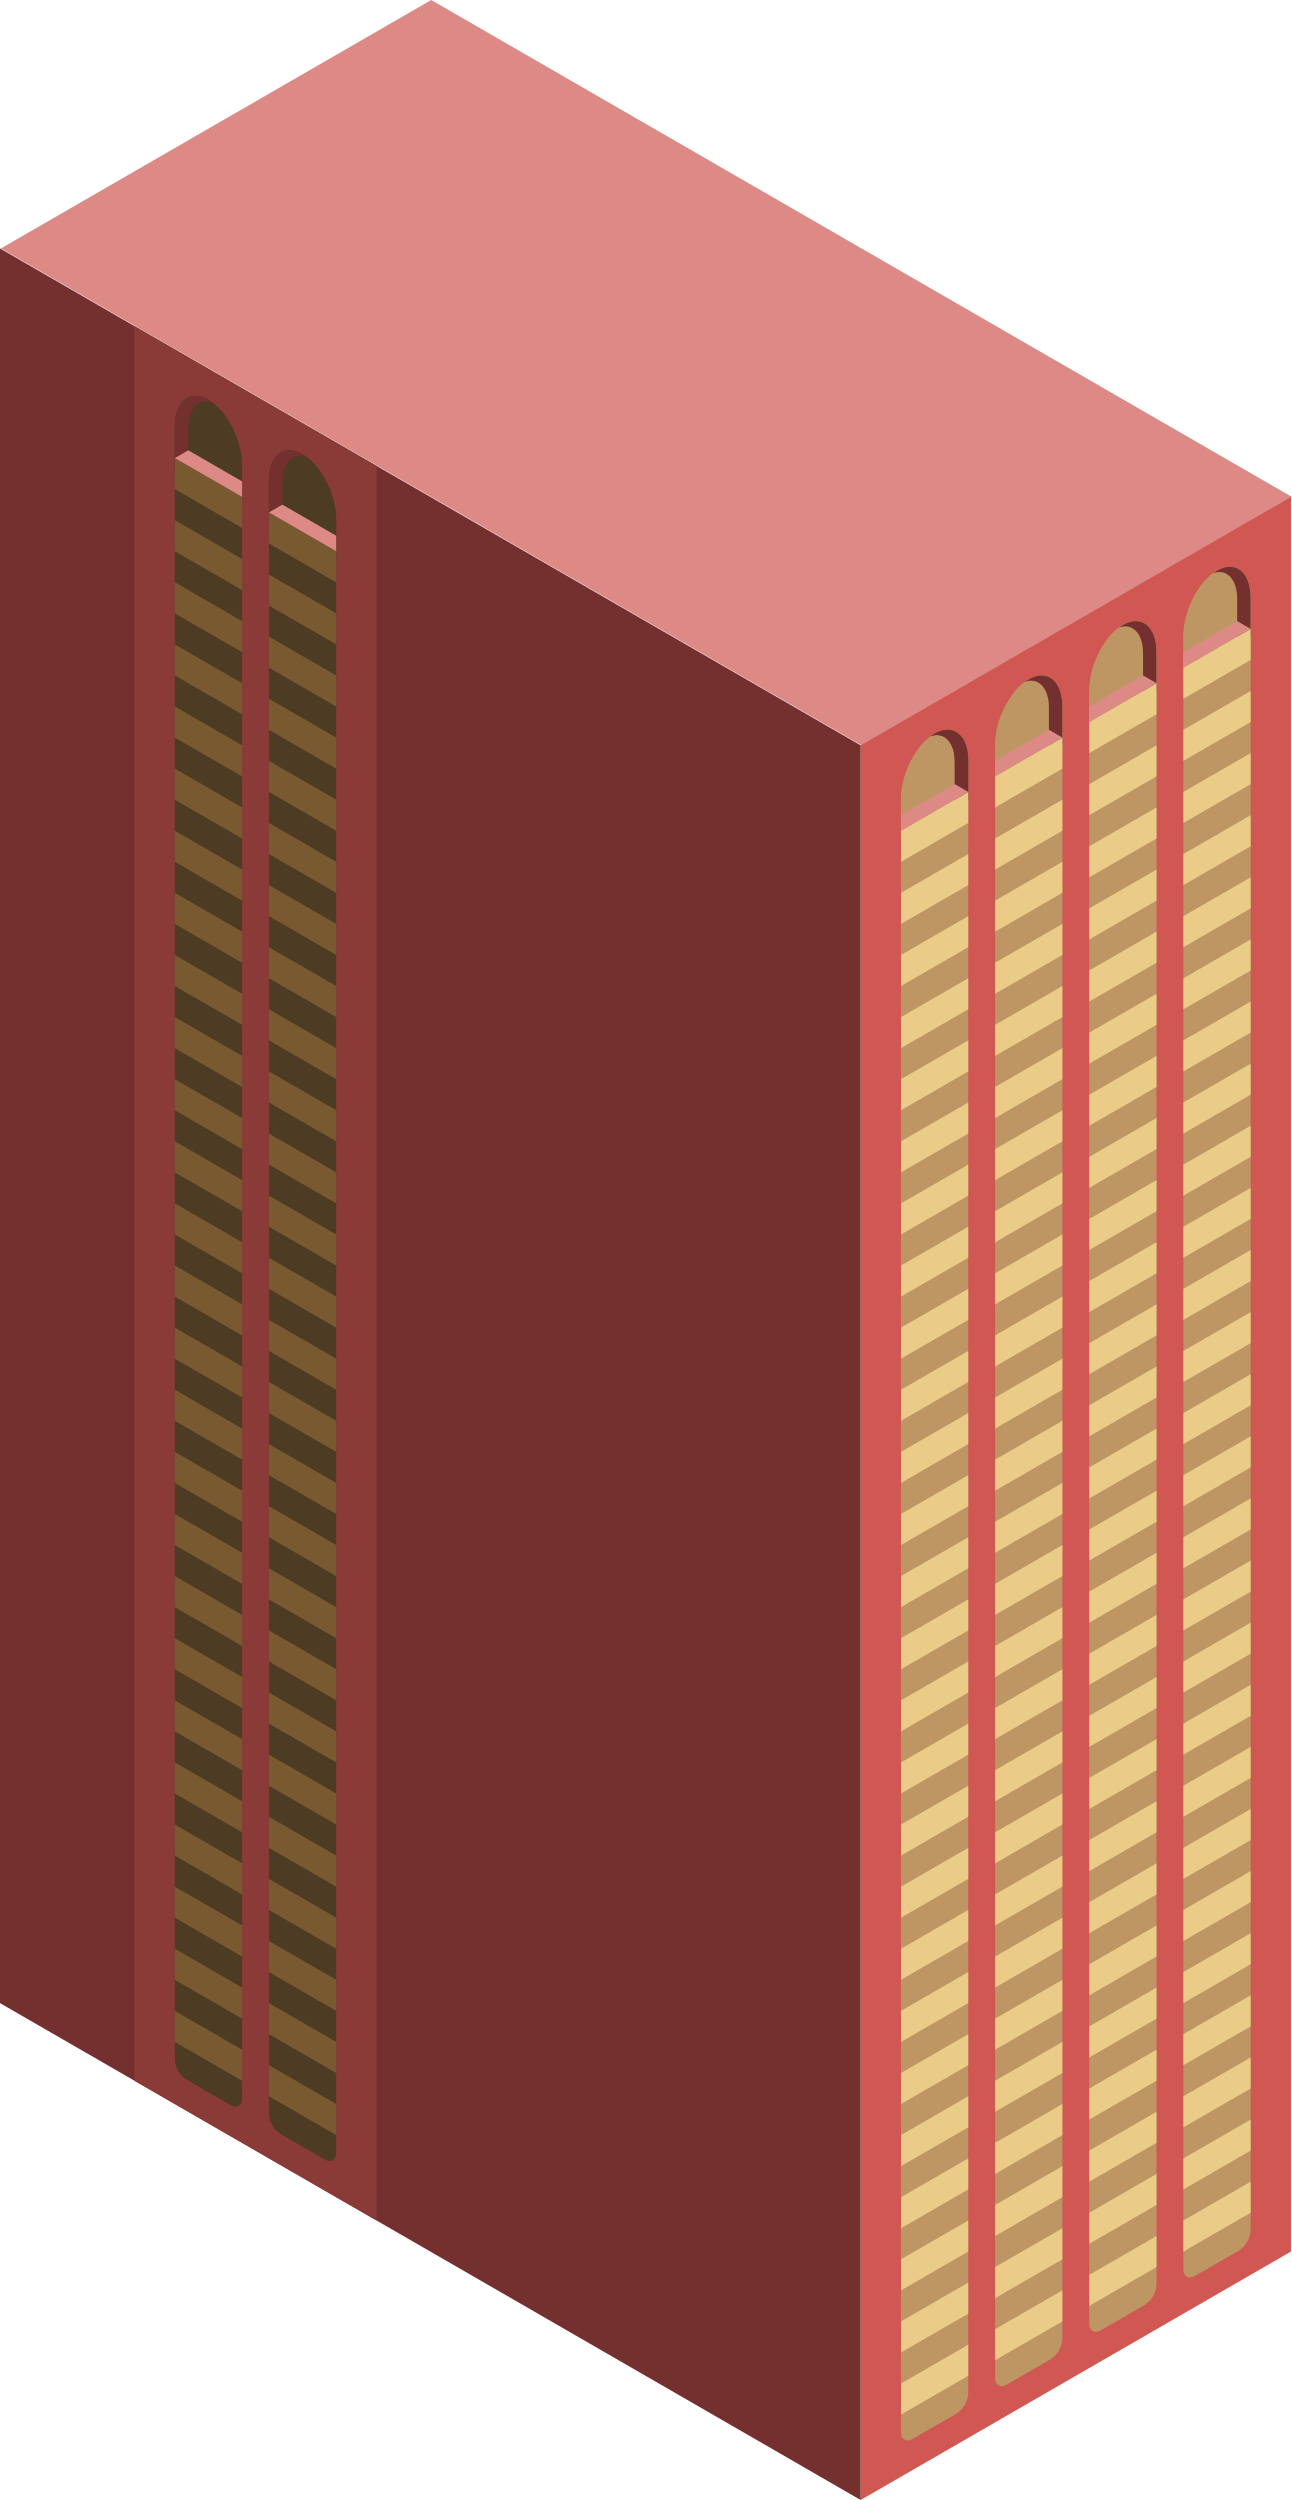
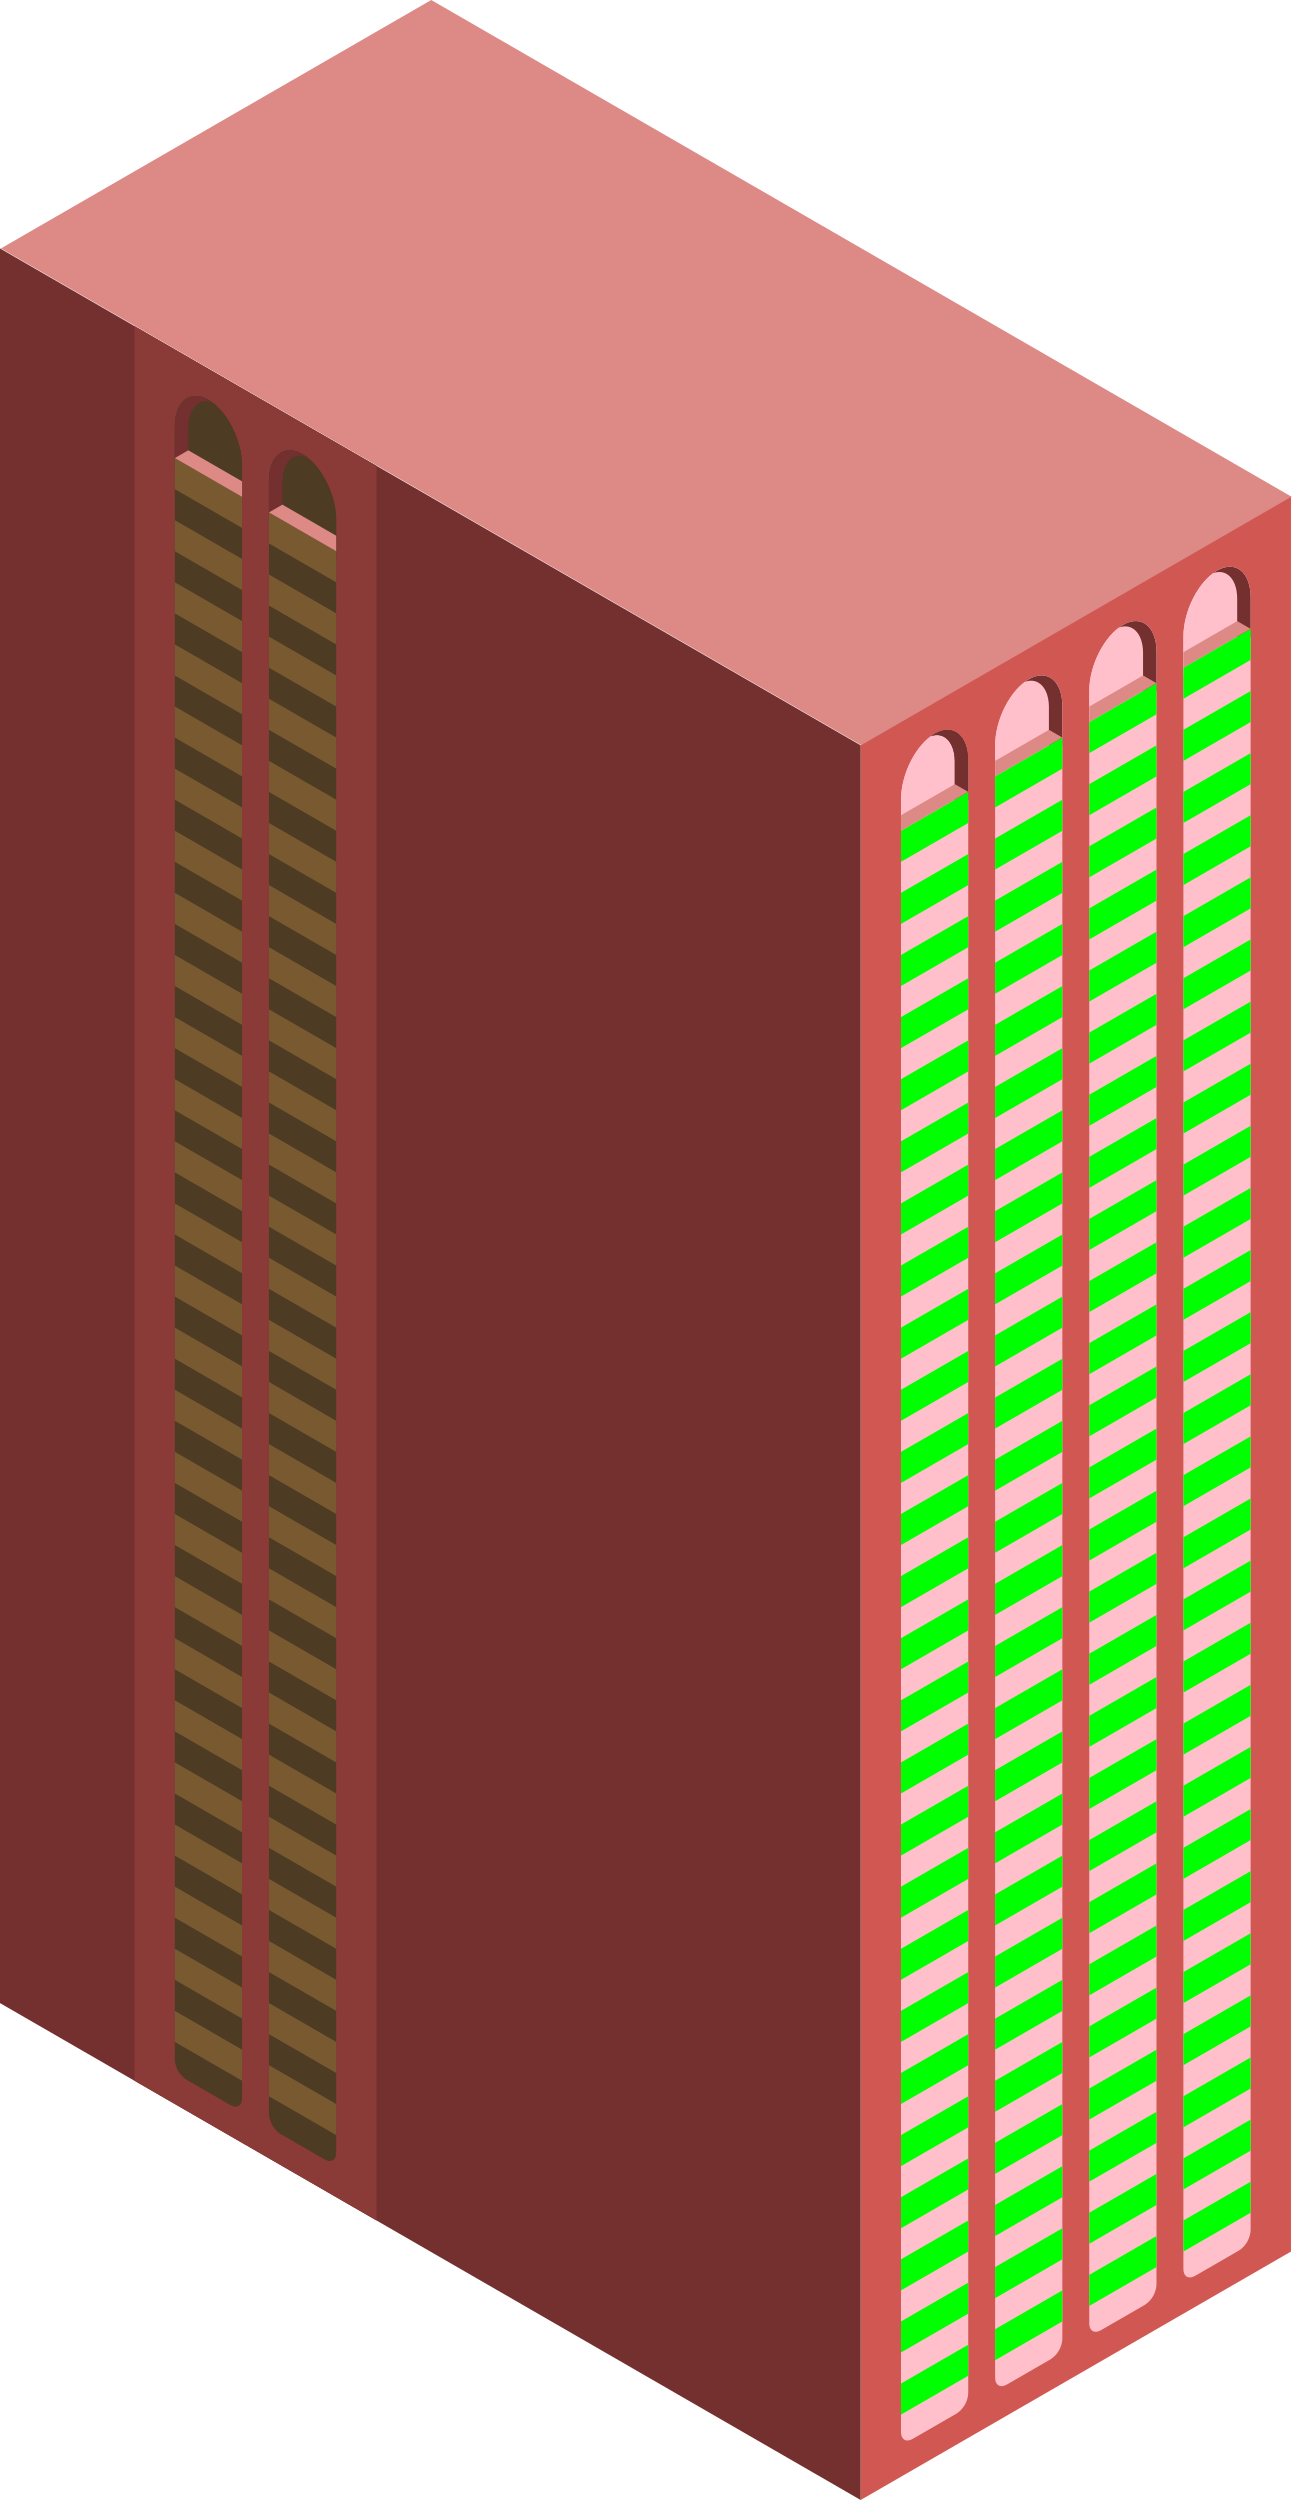
<svg xmlns="http://www.w3.org/2000/svg" id="Layer_1" data-name="Layer 1" viewBox="0 0 480.333 929.534">
  <defs>
    <style>
      .cls-1 {
        fill: none;
      }

      .top-prim {
        fill: #dd8a87;
      }

      .exterior-R-prim {
        fill: #d05752;
      }

      .exterior-L-prim {
        fill: #73302e;
      }

      .window-R-prim {
-         fill: #bd9664;
+         fill: pink;
      }

      .cls-2 {
        clip-path: url(#clip-path);
      }

      .window-R-light {
-         fill: #eacb87;
+         fill: lime;
      }

      .cls-3 {
        clip-path: url(#clip-path-2);
      }

      .cls-4 {
        clip-path: url(#clip-path-3);
      }

      .cls-5 {
        clip-path: url(#clip-path-4);
      }

      .exterior-L-light {
        fill: #8a3a37;
      }

      .window-L-prim {
        fill: #4d3b24;
      }

      .cls-6 {
        clip-path: url(#clip-path-5);
      }

      .window-L-light {
        fill: #795a30;
      }

      .cls-7 {
        clip-path: url(#clip-path-6);
      }
    </style>
    <clipPath id="clip-path">
      <path class="cls-1" d="M335,297.335h0c0-9.559,5.601-20.554,12.5-24.537h0c6.899-3.983,12.5.544,12.5,10.104h0v14.434l-25,14.434Z" />
    </clipPath>
    <clipPath id="clip-path-2">
      <path class="cls-1" d="M405,256.921h0c0-9.559,5.601-20.554,12.5-24.537h0c6.899-3.983,12.5.544,12.5,10.104h0v14.434l-25,14.434Z" />
    </clipPath>
    <clipPath id="clip-path-3">
      <path class="cls-1" d="M370,277.128h0c0-9.56,5.601-20.554,12.5-24.537h0c6.899-3.983,12.5.544,12.5,10.104h0v14.434l-25,14.434Z" />
    </clipPath>
    <clipPath id="clip-path-4">
      <path class="cls-1" d="M440,236.714h0c0-9.559,5.601-20.554,12.5-24.537h0c6.899-3.983,12.5.544,12.5,10.104h0v14.434l-25,14.434Z" />
    </clipPath>
    <clipPath id="clip-path-5">
      <path class="cls-1" d="M125,193.412h0c0-9.559-5.601-20.554-12.5-24.537h0c-6.899-3.983-12.5.544-12.5,10.104h0v14.434l25,14.434Z" />
    </clipPath>
    <clipPath id="clip-path-6">
      <path class="cls-1" d="M90,173.205h0c0-9.559-5.601-20.554-12.5-24.537h0c-6.899-3.983-12.5.544-12.5,10.104h0v14.434l25,14.434Z" />
    </clipPath>
  </defs>
  <path id="anchor_0_277.128_480" class="top-prim" d="M.333,92.376,160.333,0l320,184.752-160,92.376Z" />
  <path id="Path" class="exterior-R-prim" d="M320,277.128l160-92.376V837.158L320,929.534Z" />
  <path id="Path-2" data-name="Path" class="exterior-L-prim" d="M0,92.376,320,277.128V929.534L0,744.782Z" />
  <path id="Path-3" data-name="Path" class="window-R-prim" d="M335,297.335h0c0-9.559,5.601-20.554,12.5-24.537h0c6.899-3.983,12.5.544,12.5,10.104h0V889.893a9.607,9.607,0,0,1-4.33,7.5l-16.34,9.434c-2.382,1.375-4.33.25-4.33-2.5Z" />
  <path id="Path-4" data-name="Path" class="window-R-prim" d="M405,256.921h0c0-9.559,5.601-20.554,12.5-24.537h0c6.899-3.983,12.5.544,12.5,10.104h0V849.478a9.607,9.607,0,0,1-4.33,7.5l-16.34,9.434c-2.382,1.375-4.33.25-4.33-2.5Z" />
  <path id="Path-5" data-name="Path" class="window-R-prim" d="M370,277.128h0c0-9.56,5.601-20.554,12.5-24.537h0c6.899-3.983,12.5.544,12.5,10.104h0V869.686a9.607,9.607,0,0,1-4.33,7.5L374.33,886.62c-2.382,1.375-4.33.25-4.33-2.5Z" />
  <path id="Path-6" data-name="Path" class="window-R-prim" d="M440,236.714h0c0-9.559,5.601-20.554,12.5-24.537h0c6.899-3.983,12.5.544,12.5,10.104h0V829.271a9.606,9.606,0,0,1-4.33,7.5l-16.34,9.434c-2.382,1.375-4.33.25-4.33-2.5Z" />
  <path id="Mask" class="window-R-prim" d="M335,297.335h0c0-9.559,5.601-20.554,12.5-24.537h0c6.899-3.983,12.5.544,12.5,10.104h0v14.434l-25,14.434Z" />
  <g class="cls-2">
    <g>
      <path id="Path-7" data-name="Path" class="exterior-L-prim" d="M360,334.86l-5-2.884V282.902c-.125-7.825-4.875-11.463-10-8.663l15-8.66Z" />
      <path id="Path-8" data-name="Path" class="exterior-L-prim" d="M360,334.86l-5-2.884V282.902c-.125-7.825-4.875-11.463-10-8.663l15-8.66Z" />
    </g>
  </g>
  <path id="Path-9" data-name="Path" class="window-R-light" d="M335,320.429l25-14.434v-11.547l-25,14.434Z" />
  <path id="Path-10" data-name="Path" class="top-prim" d="M335,308.882l25-14.434-5-2.887-20,11.547Z" />
  <path id="Mask-2" data-name="Mask" class="window-R-prim" d="M405,256.921h0c0-9.559,5.601-20.554,12.5-24.537h0c6.899-3.983,12.5.544,12.5,10.104h0v14.434l-25,14.434Z" />
  <g class="cls-3">
    <path id="Path-11" data-name="Path" class="exterior-L-prim" d="M430,294.446l-5-2.884V242.487c-.125-7.825-4.875-11.463-10-8.663l15-8.66Z" />
  </g>
  <path id="Path-12" data-name="Path" class="window-R-light" d="M405,280.015l25-14.434v-11.547l-25,14.434Z" />
  <path id="Path-13" data-name="Path" class="top-prim" d="M405,268.468l25-14.434-5-2.887-20,11.547Z" />
  <path id="Mask-3" data-name="Mask" class="window-R-prim" d="M370,277.128h0c0-9.56,5.601-20.554,12.5-24.537h0c6.899-3.983,12.5.544,12.5,10.104h0v14.434l-25,14.434Z" />
  <g class="cls-4">
    <path id="Path-14" data-name="Path" class="exterior-L-prim" d="M395,314.653l-5-2.884V262.694c-.125-7.825-4.875-11.463-10-8.663l15-8.66Z" />
  </g>
  <path id="Path-15" data-name="Path" class="window-R-light" d="M370,300.222l25-14.434v-11.547l-25,14.434Z" />
  <path id="Path-16" data-name="Path" class="top-prim" d="M370,288.675l25-14.434-5-2.887-20,11.547Z" />
  <path id="Mask-4" data-name="Mask" class="window-R-prim" d="M440,236.714h0c0-9.559,5.601-20.554,12.5-24.537h0c6.899-3.983,12.5.544,12.5,10.104h0v14.434l-25,14.434Z" />
  <g class="cls-5">
    <path id="Path-17" data-name="Path" class="exterior-L-prim" d="M465,274.239l-5-2.884V222.28c-.125-7.825-4.875-11.463-10-8.663l15-8.66Z" />
  </g>
  <path id="Path-18" data-name="Path" class="window-R-light" d="M440,259.808l25-14.434v-11.547l-25,14.434Z" />
  <path id="Path-19" data-name="Path" class="top-prim" d="M440,248.261l25-14.434-5-2.887-20,11.547Z" />
  <path id="Path-20" data-name="Path" class="window-R-light" d="M335,343.524,360,329.09v-11.547l-25,14.434Z" />
  <path id="Path-21" data-name="Path" class="window-R-light" d="M405,303.109l25-14.434v-11.547l-25,14.434Z" />
  <path id="Path-22" data-name="Path" class="window-R-light" d="M370,323.316l25-14.434V297.335l-25,14.434Z" />
  <path id="Path-23" data-name="Path" class="window-R-light" d="M440,282.902l25-14.434v-11.547l-25,14.434Z" />
  <path id="Path-24" data-name="Path" class="window-R-light" d="M335,366.618l25-14.434v-11.547l-25,14.434Z" />
  <path id="Path-25" data-name="Path" class="window-R-light" d="M405,326.203l25-14.434v-11.547l-25,14.434Z" />
  <path id="Path-26" data-name="Path" class="window-R-light" d="M370,346.41l25-14.434V320.429l-25,14.434Z" />
  <path id="Path-27" data-name="Path" class="window-R-light" d="M440,305.996l25-14.434v-11.547l-25,14.434Z" />
  <path id="Path-28" data-name="Path" class="window-R-light" d="M335,389.712l25-14.434v-11.547l-25,14.434Z" />
  <path id="Path-29" data-name="Path" class="window-R-light" d="M405,349.297l25-14.434v-11.547L405,337.75Z" />
  <path id="Path-30" data-name="Path" class="window-R-light" d="M370,369.504l25-14.434v-11.547l-25,14.434Z" />
  <path id="Path-31" data-name="Path" class="window-R-light" d="M440,329.09l25-14.434V303.109l-25,14.434Z" />
  <path id="Path-32" data-name="Path" class="window-R-light" d="M335,412.805l25-14.434v-11.547l-25,14.434Z" />
  <path id="Path-33" data-name="Path" class="window-R-light" d="M405,372.391l25-14.434V346.41L405,360.844Z" />
  <path id="Path-34" data-name="Path" class="window-R-light" d="M370,392.598l25-14.434V366.617l-25,14.434Z" />
  <path id="Path-35" data-name="Path" class="window-R-light" d="M440,352.184,465,337.75V326.203l-25,14.434Z" />
  <path id="Path-36" data-name="Path" class="window-R-light" d="M335,435.9l25-14.434V409.919l-25,14.434Z" />
  <path id="Path-37" data-name="Path" class="window-R-light" d="M405,395.485l25-14.434v-11.547L405,383.938Z" />
  <path id="Path-38" data-name="Path" class="window-R-light" d="M370,415.692l25-14.434v-11.547l-25,14.434Z" />
  <path id="Path-39" data-name="Path" class="window-R-light" d="M440,375.278l25-14.434V349.297l-25,14.434Z" />
  <path id="Path-40" data-name="Path" class="window-R-light" d="M335,458.993,360,444.56V433.013l-25,14.434Z" />
  <path id="Path-41" data-name="Path" class="window-R-light" d="M405,418.579l25-14.434v-11.547L405,407.032Z" />
  <path id="Path-42" data-name="Path" class="window-R-light" d="M370,438.786l25-14.434v-11.547l-25,14.434Z" />
  <path id="Path-43" data-name="Path" class="window-R-light" d="M440,398.372l25-14.434V372.391l-25,14.434Z" />
  <path id="Path-44" data-name="Path" class="window-R-light" d="M335,482.087l25-14.434V456.107l-25,14.434Z" />
  <path id="Path-45" data-name="Path" class="window-R-light" d="M405,441.673l25-14.434v-11.547L405,430.126Z" />
  <path id="Path-46" data-name="Path" class="window-R-light" d="M370,461.88l25-14.434V435.9l-25,14.434Z" />
  <path id="Path-47" data-name="Path" class="window-R-light" d="M440,421.466l25-14.434V395.485l-25,14.434Z" />
  <path id="Path-48" data-name="Path" class="window-R-light" d="M335,505.182l25-14.434v-11.547l-25,14.434Z" />
  <path id="Path-49" data-name="Path" class="window-R-light" d="M405,464.767l25-14.434V438.786L405,453.22Z" />
  <path id="Path-50" data-name="Path" class="window-R-light" d="M370,484.974l25-14.434v-11.547l-25,14.434Z" />
  <path id="Path-51" data-name="Path" class="window-R-light" d="M440,444.56l25-14.434V418.579l-25,14.434Z" />
  <path id="Path-52" data-name="Path" class="window-R-light" d="M335,528.275l25-14.434v-11.547l-25,14.434Z" />
  <path id="Path-53" data-name="Path" class="window-R-light" d="M405,487.861l25-14.434V461.88L405,476.314Z" />
  <path id="Path-54" data-name="Path" class="window-R-light" d="M370,508.068l25-14.434v-11.547l-25,14.434Z" />
  <path id="Path-55" data-name="Path" class="window-R-light" d="M440,467.654,465,453.22V441.673l-25,14.434Z" />
  <path id="Path-56" data-name="Path" class="window-R-light" d="M335,551.37l25-14.434v-11.547l-25,14.434Z" />
  <path id="Path-57" data-name="Path" class="window-R-light" d="M405,510.955l25-14.434v-11.547L405,499.408Z" />
  <path id="Path-58" data-name="Path" class="window-R-light" d="M370,531.162l25-14.434V505.182l-25,14.434Z" />
  <path id="Path-59" data-name="Path" class="window-R-light" d="M440,490.748l25-14.434V464.767l-25,14.434Z" />
  <path id="Path-60" data-name="Path" class="window-R-light" d="M335,574.463,360,560.03v-11.547l-25,14.434Z" />
  <path id="Path-61" data-name="Path" class="window-R-light" d="M405,534.049l25-14.434v-11.547L405,522.502Z" />
  <path id="Path-62" data-name="Path" class="window-R-light" d="M370,554.256l25-14.434v-11.547l-25,14.434Z" />
  <path id="Path-63" data-name="Path" class="window-R-light" d="M440,513.842l25-14.434V487.861l-25,14.434Z" />
  <path id="Path-64" data-name="Path" class="window-R-light" d="M335,597.558l25-14.434v-11.547l-25,14.434Z" />
  <path id="Path-65" data-name="Path" class="window-R-light" d="M405,557.143l25-14.434v-11.547L405,545.596Z" />
  <path id="Path-66" data-name="Path" class="window-R-light" d="M370,577.35l25-14.434V551.37l-25,14.434Z" />
  <path id="Path-67" data-name="Path" class="window-R-light" d="M440,536.936l25-14.434V510.955l-25,14.434Z" />
  <path id="Path-68" data-name="Path" class="window-R-light" d="M335,620.652l25-14.434v-11.547l-25,14.434Z" />
  <path id="Path-69" data-name="Path" class="window-R-light" d="M405,580.237l25-14.434v-11.547L405,568.69Z" />
  <path id="Path-70" data-name="Path" class="window-R-light" d="M370,600.444l25-14.434v-11.547l-25,14.434Z" />
  <path id="Path-71" data-name="Path" class="window-R-light" d="M440,560.03l25-14.434V534.049l-25,14.434Z" />
  <path id="Path-72" data-name="Path" class="window-R-light" d="M335,643.746l25-14.434V617.765l-25,14.434Z" />
  <path id="Path-73" data-name="Path" class="window-R-light" d="M405,603.331l25-14.434V577.35l-25,14.434Z" />
  <path id="Path-74" data-name="Path" class="window-R-light" d="M370,623.538l25-14.434v-11.547l-25,14.434Z" />
  <path id="Path-75" data-name="Path" class="window-R-light" d="M440,583.124,465,568.69v-11.547l-25,14.434Z" />
  <path id="Path-76" data-name="Path" class="window-R-light" d="M335,666.84l25-14.434v-11.547l-25,14.434Z" />
  <path id="Path-77" data-name="Path" class="window-R-light" d="M405,626.425l25-14.434v-11.547l-25,14.434Z" />
  <path id="Path-78" data-name="Path" class="window-R-light" d="M370,646.632l25-14.434v-11.547l-25,14.434Z" />
  <path id="Path-79" data-name="Path" class="window-R-light" d="M440,606.218l25-14.434V580.237l-25,14.434Z" />
  <path id="Path-80" data-name="Path" class="window-R-light" d="M335,689.934,360,675.5V663.953l-25,14.434Z" />
  <path id="Path-81" data-name="Path" class="window-R-light" d="M405,649.519l25-14.434V623.538l-25,14.434Z" />
  <path id="Path-82" data-name="Path" class="window-R-light" d="M370,669.726l25-14.434v-11.547l-25,14.434Z" />
  <path id="Path-83" data-name="Path" class="window-R-light" d="M440,629.312l25-14.434v-11.547l-25,14.434Z" />
  <path id="Path-84" data-name="Path" class="window-R-light" d="M335,713.028l25-14.434v-11.547l-25,14.434Z" />
  <path id="Path-85" data-name="Path" class="window-R-light" d="M405,672.613l25-14.434V646.632l-25,14.434Z" />
  <path id="Path-86" data-name="Path" class="window-R-light" d="M370,692.82l25-14.434V666.84l-25,14.434Z" />
  <path id="Path-87" data-name="Path" class="window-R-light" d="M440,652.406l25-14.434v-11.547l-25,14.434Z" />
  <path id="Path-88" data-name="Path" class="window-R-light" d="M335,736.122l25-14.434v-11.547l-25,14.434Z" />
  <path id="Path-89" data-name="Path" class="window-R-light" d="M405,695.707l25-14.434v-11.547L405,684.16Z" />
  <path id="Path-90" data-name="Path" class="window-R-light" d="M370,715.914l25-14.434v-11.547l-25,14.434Z" />
  <path id="Path-91" data-name="Path" class="window-R-light" d="M440,675.5l25-14.434v-11.547l-25,14.434Z" />
  <path id="Path-92" data-name="Path" class="window-R-light" d="M335,759.216l25-14.434v-11.547l-25,14.434Z" />
  <path id="Path-93" data-name="Path" class="window-R-light" d="M405,718.801l25-14.434V692.82l-25,14.434Z" />
  <path id="Path-94" data-name="Path" class="window-R-light" d="M370,739.008l25-14.434V713.028l-25,14.434Z" />
  <path id="Path-95" data-name="Path" class="window-R-light" d="M440,698.594,465,684.16v-11.547l-25,14.434Z" />
  <path id="Path-96" data-name="Path" class="window-R-light" d="M335,782.31l25-14.434v-11.547l-25,14.434Z" />
  <path id="Path-97" data-name="Path" class="window-R-light" d="M405,741.895l25-14.434v-11.547l-25,14.434Z" />
  <path id="Path-98" data-name="Path" class="window-R-light" d="M370,762.102l25-14.434V736.122l-25,14.434Z" />
  <path id="Path-99" data-name="Path" class="window-R-light" d="M440,721.688l25-14.434v-11.547l-25,14.434Z" />
  <path id="Path-100" data-name="Path" class="window-R-light" d="M335,805.404,360,790.97v-11.547l-25,14.434Z" />
  <path id="Path-101" data-name="Path" class="window-R-light" d="M405,764.989l25-14.434v-11.547l-25,14.434Z" />
  <path id="Path-102" data-name="Path" class="window-R-light" d="M370,785.196l25-14.434V759.216l-25,14.434Z" />
  <path id="Path-103" data-name="Path" class="window-R-light" d="M440,744.782l25-14.434v-11.547l-25,14.434Z" />
  <path id="Path-104" data-name="Path" class="window-R-light" d="M335,828.498l25-14.434v-11.547l-25,14.434Z" />
  <path id="Path-105" data-name="Path" class="window-R-light" d="M405,788.083l25-14.434v-11.547l-25,14.434Z" />
  <path id="Path-106" data-name="Path" class="window-R-light" d="M370,808.29l25-14.434V782.31l-25,14.434Z" />
  <path id="Path-107" data-name="Path" class="window-R-light" d="M440,767.876l25-14.434v-11.547l-25,14.434Z" />
  <path id="Path-108" data-name="Path" class="window-R-light" d="M335,851.592l25-14.434v-11.547l-25,14.434Z" />
  <path id="Path-109" data-name="Path" class="window-R-light" d="M405,811.177l25-14.434v-11.547L405,799.63Z" />
  <path id="Path-110" data-name="Path" class="window-R-light" d="M370,831.384l25-14.434V805.404l-25,14.434Z" />
  <path id="Path-111" data-name="Path" class="window-R-light" d="M440,790.97l25-14.434V764.989l-25,14.434Z" />
  <path id="Path-112" data-name="Path" class="window-R-light" d="M335,874.686l25-14.434v-11.547l-25,14.434Z" />
  <path id="Path-113" data-name="Path" class="window-R-light" d="M405,834.271l25-14.434V808.29l-25,14.434Z" />
  <path id="Path-114" data-name="Path" class="window-R-light" d="M370,854.478l25-14.434v-11.547l-25,14.434Z" />
  <path id="Path-115" data-name="Path" class="window-R-light" d="M440,814.064,465,799.63V788.083l-25,14.434Z" />
  <path id="Path-116" data-name="Path" class="window-R-light" d="M335,897.78l25-14.434V871.799l-25,14.434Z" />
  <path id="Path-117" data-name="Path" class="window-R-light" d="M405,857.365l25-14.434V831.384l-25,14.434Z" />
  <path id="Path-118" data-name="Path" class="window-R-light" d="M370,877.572l25-14.434v-11.547l-25,14.434Z" />
  <path id="Path-119" data-name="Path" class="window-R-light" d="M440,837.158l25-14.434v-11.547l-25,14.434Z" />
  <g id="Group">
    <path id="Path-120" data-name="Path" class="exterior-L-light" d="M140,173.205,50,121.244V773.649l90,51.962Z" />
    <path id="Path-121" data-name="Path" class="window-L-prim" d="M125,193.412h0c0-9.559-5.601-20.554-12.5-24.537h0c-6.899-3.983-12.5.544-12.5,10.104h0V785.97a9.607,9.607,0,0,0,4.33,7.5l16.34,9.434c2.382,1.375,4.33.25,4.33-2.5Z" />
    <path id="Path-122" data-name="Path" class="window-L-prim" d="M90,173.205h0c0-9.559-5.601-20.554-12.5-24.537h0c-6.899-3.983-12.5.544-12.5,10.104h0V765.763a9.607,9.607,0,0,0,4.33,7.5l16.34,9.434c2.382,1.375,4.33.25,4.33-2.5Z" />
    <path id="Mask-5" data-name="Mask" class="window-L-prim" d="M125,193.412h0c0-9.559-5.601-20.554-12.5-24.537h0c-6.899-3.983-12.5.544-12.5,10.104h0v14.434l25,14.434Z" />
    <g class="cls-6">
      <path id="Path-123" data-name="Path" class="exterior-L-prim" d="M100,230.937l5-2.884V178.979c.125-7.825,4.875-11.463,10-8.663l-15-8.66Z" />
    </g>
    <path id="Path-124" data-name="Path" class="window-L-light" d="M125,216.506l-25-14.434v-11.547l25,14.434Z" />
    <path id="Path-125" data-name="Path" class="top-prim" d="M125,204.959l-25-14.434,5-2.887,20,11.547Z" />
    <path id="Mask-6" data-name="Mask" class="window-L-prim" d="M90,173.205h0c0-9.559-5.601-20.554-12.5-24.537h0c-6.899-3.983-12.5.544-12.5,10.104h0v14.434l25,14.434Z" />
    <g class="cls-7">
      <path id="Path-126" data-name="Path" class="exterior-L-prim" d="M65,210.73l5-2.884V158.771c.125-7.825,4.875-11.463,10-8.663l-15-8.66Z" />
    </g>
    <path id="Path-127" data-name="Path" class="window-L-light" d="M90,196.299,65,181.865v-11.547l25,14.434Z" />
    <path id="Path-128" data-name="Path" class="top-prim" d="M90,184.752,65,170.318l5-2.887,20,11.547Z" />
    <path id="Path-129" data-name="Path" class="window-L-light" d="M125,239.6l-25-14.434V213.62l25,14.434Z" />
    <path id="Path-130" data-name="Path" class="window-L-light" d="M90,219.393,65,204.959v-11.547l25,14.434Z" />
    <path id="Path-131" data-name="Path" class="window-L-light" d="M125,262.694l-25-14.434V236.714l25,14.434Z" />
    <path id="Path-132" data-name="Path" class="window-L-light" d="M90,242.487,65,228.053v-11.547L90,230.94Z" />
    <path id="Path-133" data-name="Path" class="window-L-light" d="M125,285.788l-25-14.434v-11.547l25,14.434Z" />
    <path id="Path-134" data-name="Path" class="window-L-light" d="M90,265.581,65,251.147V239.6l25,14.434Z" />
    <path id="Path-135" data-name="Path" class="window-L-light" d="M125,308.882l-25-14.434V282.902l25,14.434Z" />
    <path id="Path-136" data-name="Path" class="window-L-light" d="M90,288.675,65,274.241v-11.547l25,14.434Z" />
    <path id="Path-137" data-name="Path" class="window-L-light" d="M125,331.976l-25-14.434v-11.547L125,320.43Z" />
    <path id="Path-138" data-name="Path" class="window-L-light" d="M90,311.769,65,297.336V285.788l25,14.434Z" />
    <path id="Path-139" data-name="Path" class="window-L-light" d="M125,355.07l-25-14.434V329.09l25,14.434Z" />
    <path id="Path-140" data-name="Path" class="window-L-light" d="M90,334.863,65,320.43V308.882l25,14.434Z" />
    <path id="Path-141" data-name="Path" class="window-L-light" d="M125,378.164l-25-14.434v-11.547l25,14.434Z" />
    <path id="Path-142" data-name="Path" class="window-L-light" d="M90,357.957,65,343.524V331.976L90,346.41Z" />
    <path id="Path-143" data-name="Path" class="window-L-light" d="M125,401.259l-25-14.434v-11.547l25,14.434Z" />
    <path id="Path-144" data-name="Path" class="window-L-light" d="M90,381.051,65,366.618v-11.547l25,14.434Z" />
    <path id="Path-145" data-name="Path" class="window-L-light" d="M125,424.353l-25-14.434V398.372l25,14.434Z" />
    <path id="Path-146" data-name="Path" class="window-L-light" d="M90,404.145,65,389.712v-11.547l25,14.434Z" />
    <path id="Path-147" data-name="Path" class="window-L-light" d="M125,447.447l-25-14.434V421.466L125,435.9Z" />
    <path id="Path-148" data-name="Path" class="window-L-light" d="M90,427.239,65,412.805v-11.547l25,14.434Z" />
    <path id="Path-149" data-name="Path" class="window-L-light" d="M125,470.541l-25-14.434V444.56l25,14.434Z" />
    <path id="Path-150" data-name="Path" class="window-L-light" d="M90,450.333,65,435.9v-11.547l25,14.434Z" />
    <path id="Path-151" data-name="Path" class="window-L-light" d="M125,493.635l-25-14.434V467.654l25,14.434Z" />
    <path id="Path-152" data-name="Path" class="window-L-light" d="M90,473.427,65,458.993v-11.547L90,461.88Z" />
    <path id="Path-153" data-name="Path" class="window-L-light" d="M125,516.729l-25-14.434v-11.547l25,14.434Z" />
    <path id="Path-154" data-name="Path" class="window-L-light" d="M90,496.521,65,482.087v-11.547l25,14.434Z" />
    <path id="Path-155" data-name="Path" class="window-L-light" d="M125,539.823l-25-14.434v-11.547l25,14.434Z" />
    <path id="Path-156" data-name="Path" class="window-L-light" d="M90,519.615,65,505.182V493.635l25,14.434Z" />
    <path id="Path-157" data-name="Path" class="window-L-light" d="M125,562.917l-25-14.434v-11.547L125,551.37Z" />
    <path id="Path-158" data-name="Path" class="window-L-light" d="M90,542.709,65,528.275v-11.547l25,14.434Z" />
    <path id="Path-159" data-name="Path" class="window-L-light" d="M125,586.011l-25-14.434V560.03l25,14.434Z" />
    <path id="Path-160" data-name="Path" class="window-L-light" d="M90,565.803,65,551.37V539.822l25,14.434Z" />
    <path id="Path-161" data-name="Path" class="window-L-light" d="M125,609.105l-25-14.434v-11.547l25,14.434Z" />
    <path id="Path-162" data-name="Path" class="window-L-light" d="M90,588.897,65,574.464v-11.547L90,577.35Z" />
    <path id="Path-163" data-name="Path" class="window-L-light" d="M125,632.199l-25-14.434v-11.547l25,14.434Z" />
    <path id="Path-164" data-name="Path" class="window-L-light" d="M90,611.991,65,597.558v-11.547l25,14.434Z" />
    <path id="Path-165" data-name="Path" class="window-L-light" d="M125,655.293l-25-14.434V629.312l25,14.434Z" />
    <path id="Path-166" data-name="Path" class="window-L-light" d="M90,635.085,65,620.652v-11.547l25,14.434Z" />
    <path id="Path-167" data-name="Path" class="window-L-light" d="M125,678.387l-25-14.434V652.406L125,666.84Z" />
    <path id="Path-168" data-name="Path" class="window-L-light" d="M90,658.179,65,643.746v-11.547l25,14.434Z" />
    <path id="Path-169" data-name="Path" class="window-L-light" d="M125,701.481l-25-14.434V675.5l25,14.434Z" />
    <path id="Path-170" data-name="Path" class="window-L-light" d="M90,681.273,65,666.84v-11.547l25,14.434Z" />
    <path id="Path-171" data-name="Path" class="window-L-light" d="M125,724.575l-25-14.434V698.594l25,14.434Z" />
    <path id="Path-172" data-name="Path" class="window-L-light" d="M90,704.367,65,689.934v-11.547L90,692.82Z" />
    <path id="Path-173" data-name="Path" class="window-L-light" d="M125,747.669l-25-14.434v-11.547l25,14.434Z" />
    <path id="Path-174" data-name="Path" class="window-L-light" d="M90,727.461,65,713.028v-11.547l25,14.434Z" />
    <path id="Path-175" data-name="Path" class="window-L-light" d="M125,770.763l-25-14.434v-11.547l25,14.434Z" />
    <path id="Path-176" data-name="Path" class="window-L-light" d="M90,750.555,65,736.122v-11.547l25,14.434Z" />
    <path id="Path-177" data-name="Path" class="window-L-light" d="M125,793.857l-25-14.434v-11.547L125,782.31Z" />
    <path id="Path-178" data-name="Path" class="window-L-light" d="M90,773.649,65,759.216V747.669l25,14.434Z" />
  </g>
</svg>
